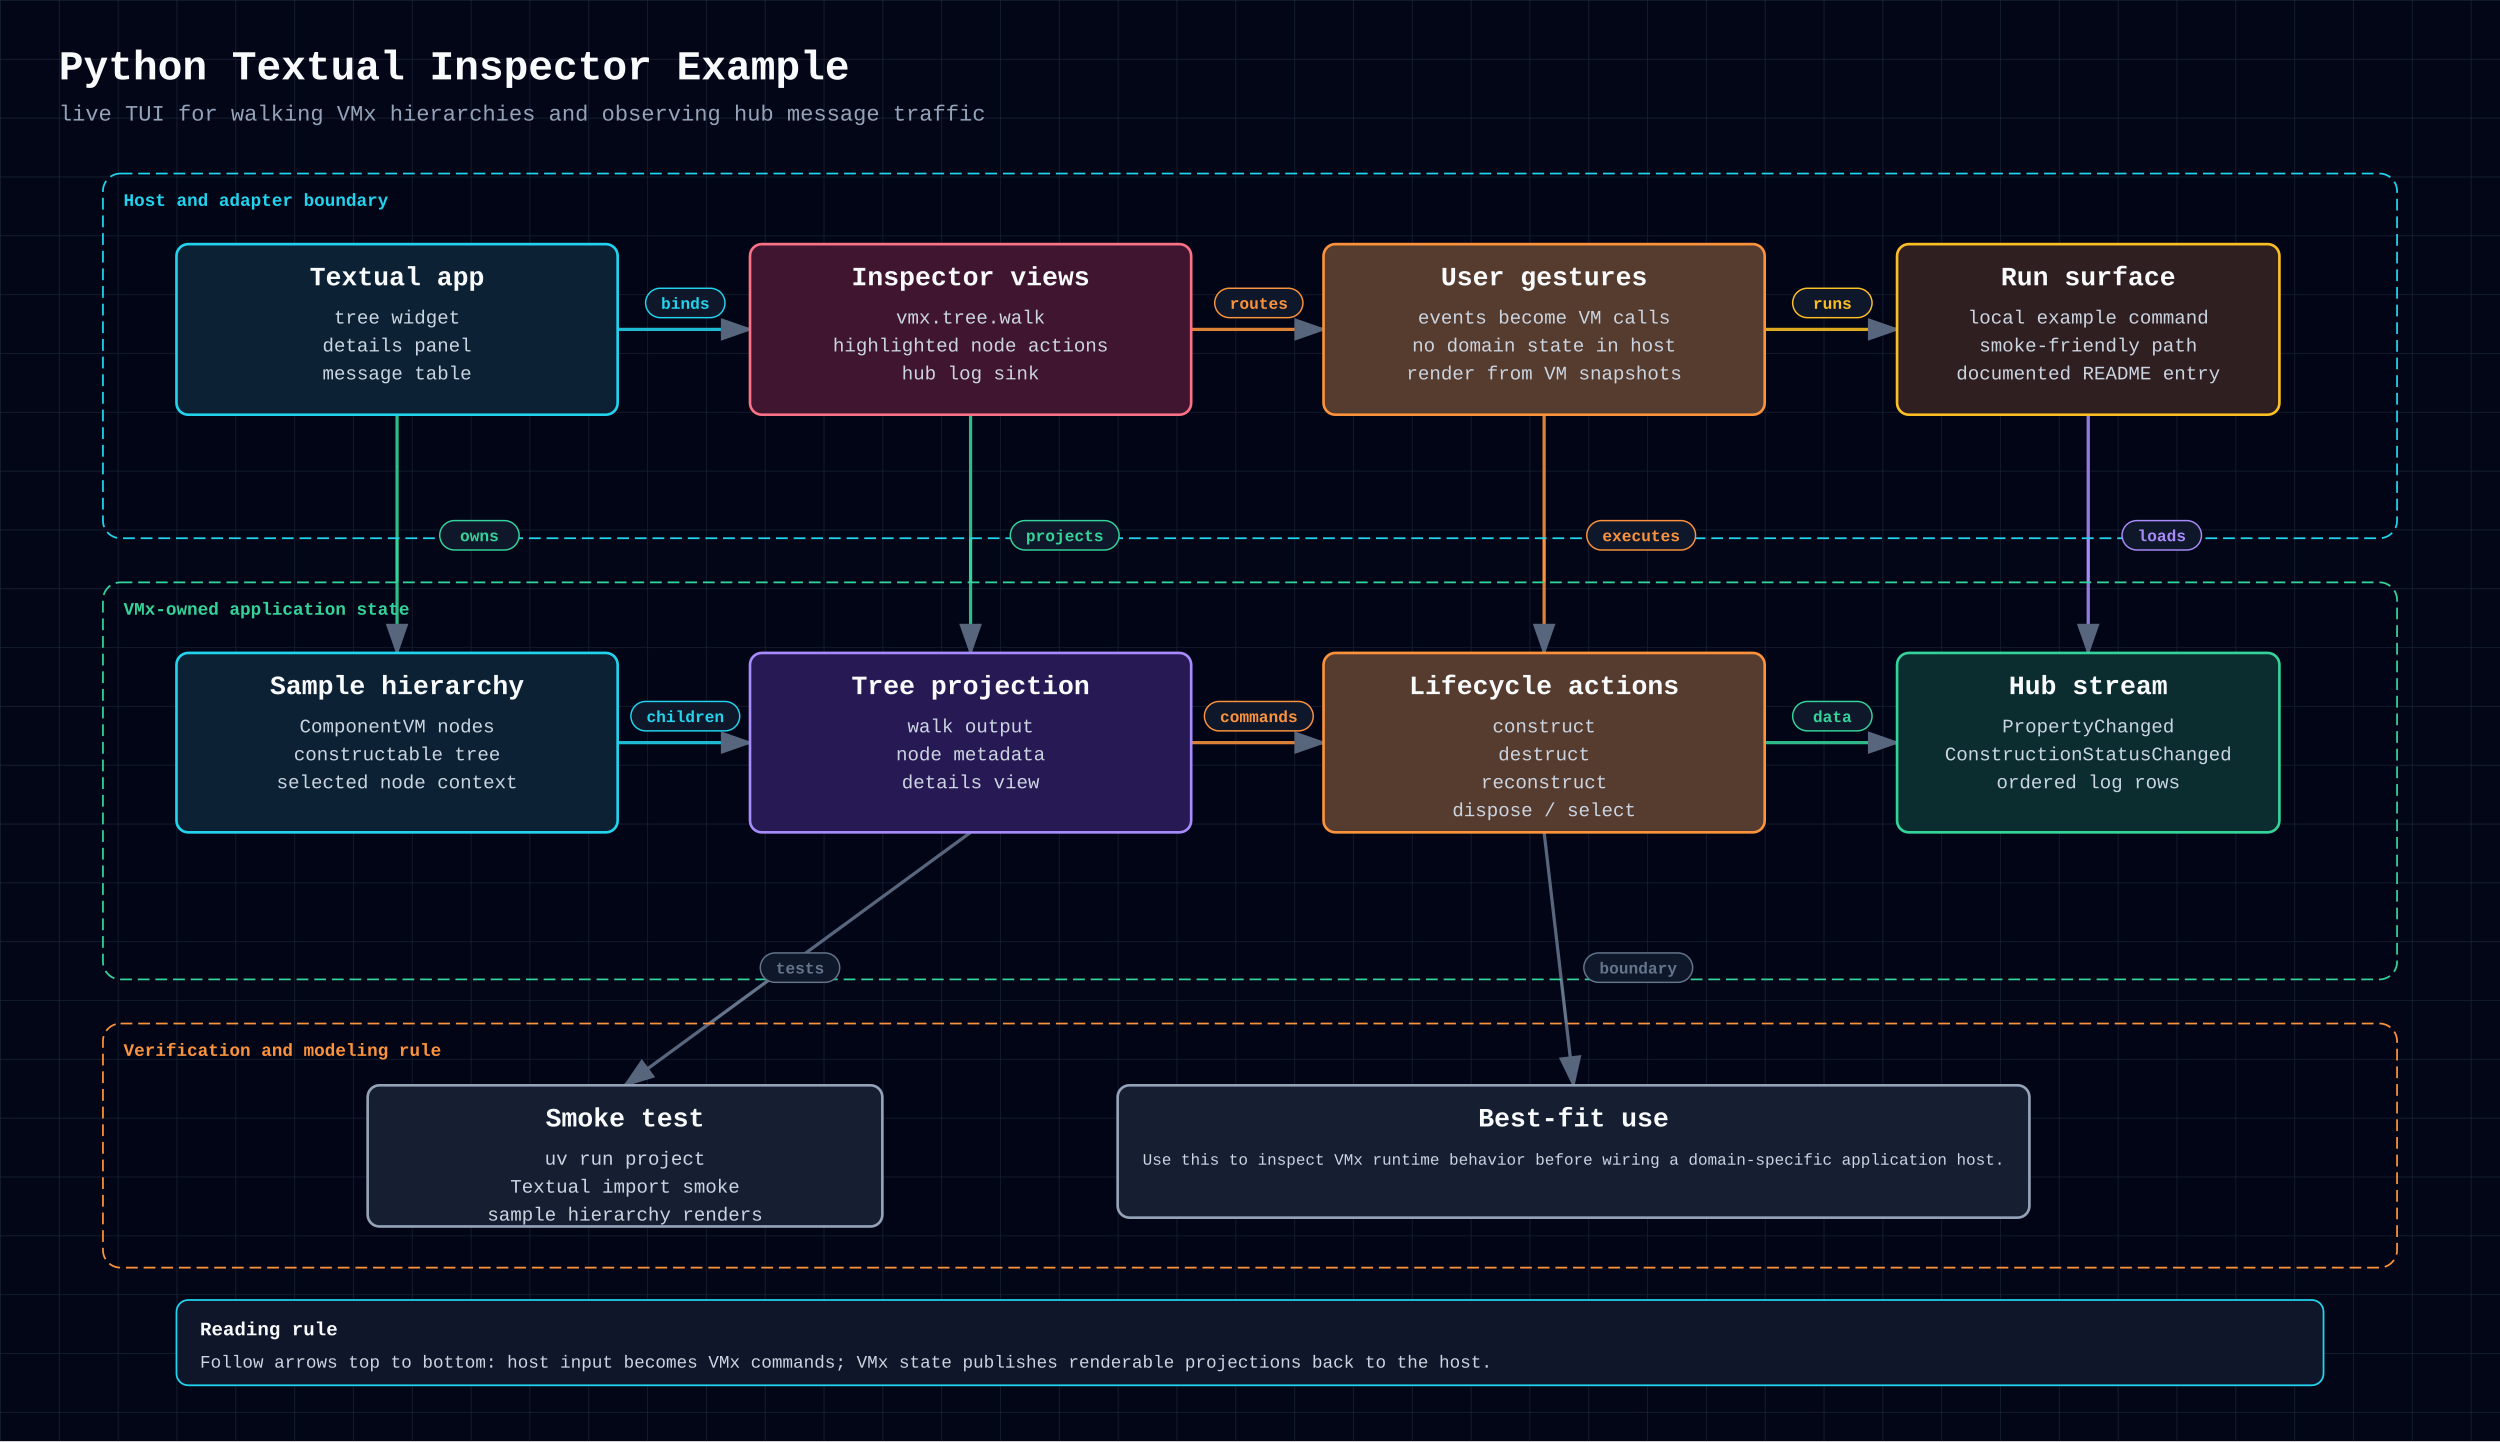
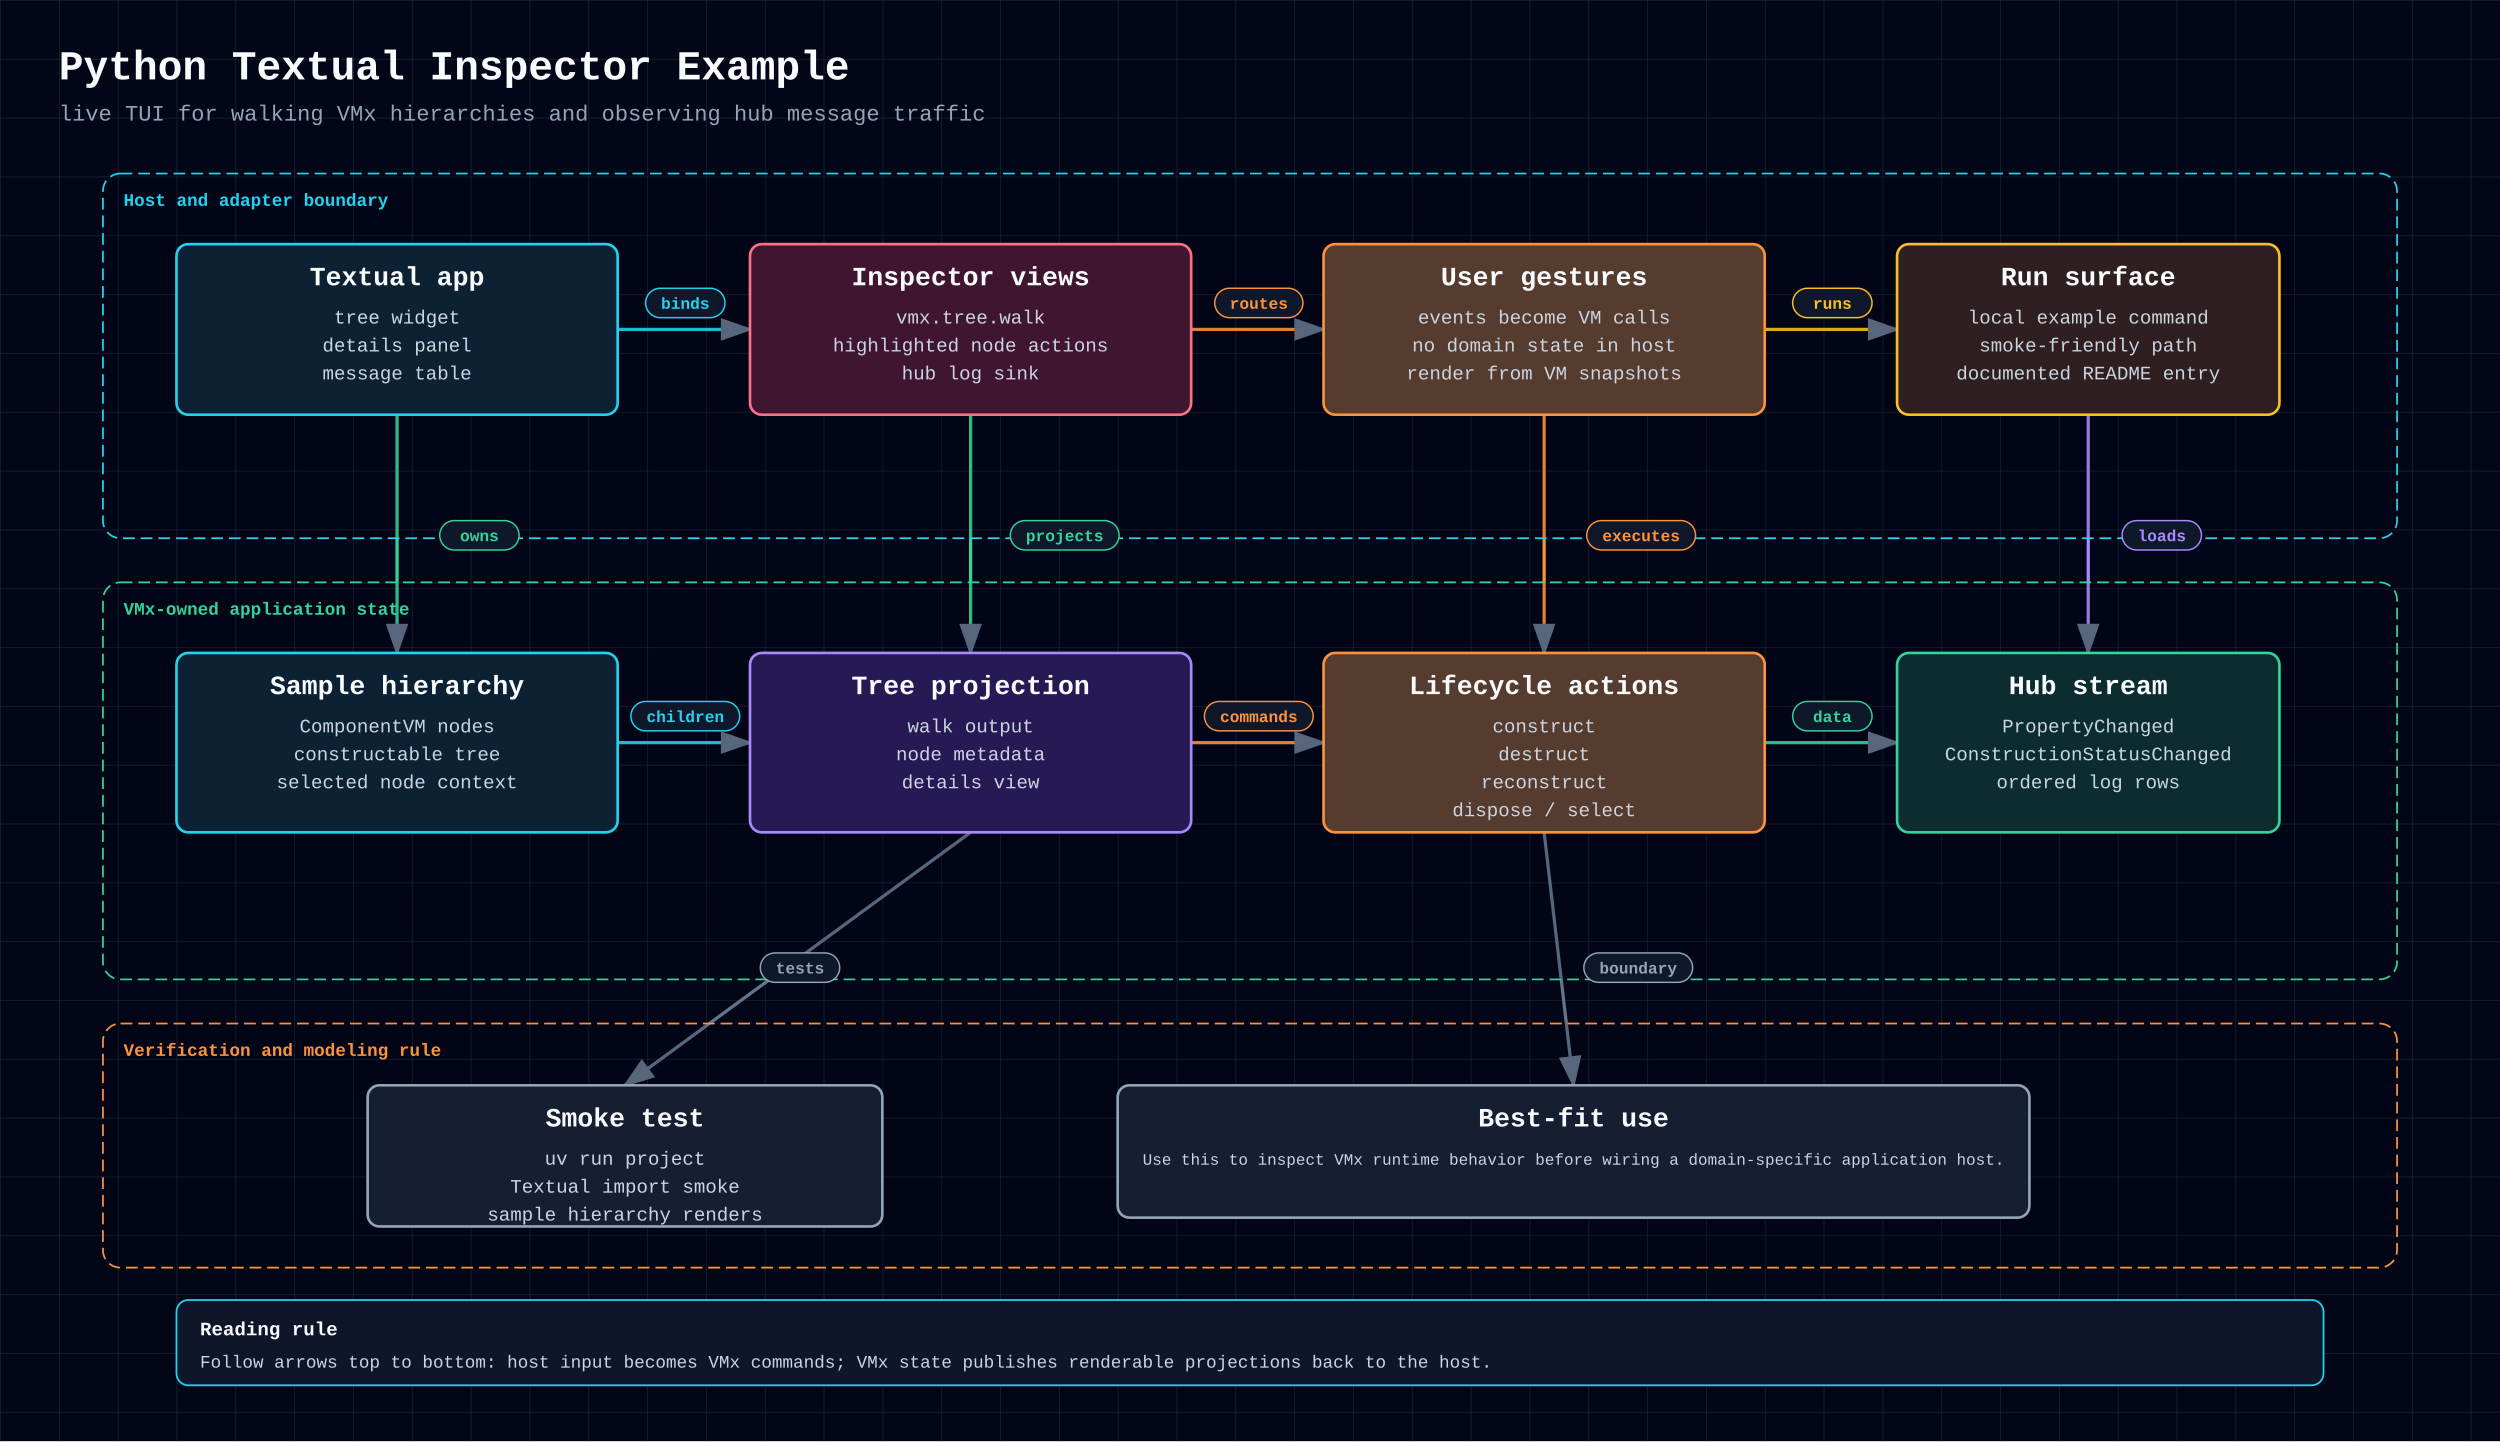
<svg xmlns="http://www.w3.org/2000/svg" width="1700" height="980" viewBox="0 0 1700 980" style="font-family: 'JetBrains Mono', ui-monospace, SFMono-Regular, Menlo, Monaco, Consolas, 'Liberation Mono', 'Courier New', monospace;">
  <defs>
    <style>
      text { font-family: 'JetBrains Mono', ui-monospace, SFMono-Regular, Menlo, Monaco, Consolas, 'Liberation Mono', 'Courier New', monospace; }
    </style>
    <pattern id="grid" width="40" height="40" patternUnits="userSpaceOnUse">
      <path d="M 40 0 L 0 0 0 40" fill="none" stroke="#1e293b" stroke-width="0.8" />
    </pattern>
    <marker id="arrowhead" markerWidth="10" markerHeight="7" refX="9" refY="3.5" orient="auto">
      <polygon points="0 0, 10 3.5, 0 7" fill="#64748b" />
    </marker>
  </defs>
  <rect width="100%" height="100%" fill="#020617" />
  <rect width="100%" height="100%" fill="url(#grid)" />
  <text x="40" y="54" fill="#f8fafc" font-size="28" font-weight="700" text-anchor="start">Python Textual Inspector Example</text>
  <text x="40" y="82" fill="#94a3b8" font-size="15" font-weight="400" text-anchor="start">live TUI for walking VMx hierarchies and observing hub message traffic</text>
  <polyline points="420,224 510,224" fill="none" stroke="#22d3ee" stroke-width="2.2" marker-end="url(#arrowhead)" />
  <polyline points="810,224 900,224" fill="none" stroke="#fb923c" stroke-width="2.2" marker-end="url(#arrowhead)" />
  <polyline points="1200,224 1290,224" fill="none" stroke="#fbbf24" stroke-width="2.2" marker-end="url(#arrowhead)" />
  <polyline points="270,282 270,444" fill="none" stroke="#34d399" stroke-width="2.2" marker-end="url(#arrowhead)" />
  <polyline points="660,282 660,444" fill="none" stroke="#34d399" stroke-width="2.2" marker-end="url(#arrowhead)" />
  <polyline points="1050,282 1050,444" fill="none" stroke="#fb923c" stroke-width="2.2" marker-end="url(#arrowhead)" />
  <polyline points="1420,282 1420,444" fill="none" stroke="#a78bfa" stroke-width="2.2" marker-end="url(#arrowhead)" />
  <polyline points="420,505 510,505" fill="none" stroke="#22d3ee" stroke-width="2.2" marker-end="url(#arrowhead)" />
  <polyline points="810,505 900,505" fill="none" stroke="#fb923c" stroke-width="2.2" marker-end="url(#arrowhead)" />
  <polyline points="1200,505 1290,505" fill="none" stroke="#34d399" stroke-width="2.2" marker-end="url(#arrowhead)" />
  <polyline points="660,566 425,738" fill="none" stroke="#64748b" stroke-width="2.2" marker-end="url(#arrowhead)" />
  <polyline points="1050,566 1070,738" fill="none" stroke="#64748b" stroke-width="2.2" marker-end="url(#arrowhead)" />
  <rect x="70" y="118" width="1560" height="248" rx="12" fill="rgba(2, 6, 23, 0.12)" stroke="#22d3ee" stroke-width="1.2" stroke-dasharray="8 4" />
  <text x="84" y="140" fill="#22d3ee" font-size="12" font-weight="700" text-anchor="start">Host and adapter boundary</text>
  <rect x="70" y="396" width="1560" height="270" rx="12" fill="rgba(2, 6, 23, 0.12)" stroke="#34d399" stroke-width="1.2" stroke-dasharray="8 4" />
  <text x="84" y="418" fill="#34d399" font-size="12" font-weight="700" text-anchor="start">VMx-owned application state</text>
  <rect x="70" y="696" width="1560" height="166" rx="12" fill="rgba(2, 6, 23, 0.12)" stroke="#fb923c" stroke-width="1.2" stroke-dasharray="8 4" />
  <text x="84" y="718" fill="#fb923c" font-size="12" font-weight="700" text-anchor="start">Verification and modeling rule</text>
  <rect x="120" y="166" width="300" height="116" rx="8" fill="#0f172a" />
  <rect x="120" y="166" width="300" height="116" rx="8" fill="rgba(8, 51, 68, 0.4)" stroke="#22d3ee" stroke-width="1.8" />
  <text x="270" y="194" fill="#f8fafc" font-size="18" font-weight="700" text-anchor="middle">Textual app</text>
  <text x="270" y="220" fill="#cbd5e1" font-size="13" font-weight="400" text-anchor="middle">tree widget</text>
  <text x="270" y="239" fill="#cbd5e1" font-size="13" font-weight="400" text-anchor="middle">details panel</text>
  <text x="270" y="258" fill="#cbd5e1" font-size="13" font-weight="400" text-anchor="middle">message table</text>
  <rect x="510" y="166" width="300" height="116" rx="8" fill="#0f172a" />
  <rect x="510" y="166" width="300" height="116" rx="8" fill="rgba(136, 19, 55, 0.4)" stroke="#fb7185" stroke-width="1.8" />
  <text x="660" y="194" fill="#f8fafc" font-size="18" font-weight="700" text-anchor="middle">Inspector views</text>
  <text x="660" y="220" fill="#cbd5e1" font-size="13" font-weight="400" text-anchor="middle">vmx.tree.walk</text>
  <text x="660" y="239" fill="#cbd5e1" font-size="13" font-weight="400" text-anchor="middle">highlighted node actions</text>
  <text x="660" y="258" fill="#cbd5e1" font-size="13" font-weight="400" text-anchor="middle">hub log sink</text>
  <rect x="900" y="166" width="300" height="116" rx="8" fill="#0f172a" />
  <rect x="900" y="166" width="300" height="116" rx="8" fill="rgba(251, 146, 60, 0.3)" stroke="#fb923c" stroke-width="1.8" />
  <text x="1050" y="194" fill="#f8fafc" font-size="18" font-weight="700" text-anchor="middle">User gestures</text>
  <text x="1050" y="220" fill="#cbd5e1" font-size="13" font-weight="400" text-anchor="middle">events become VM calls</text>
  <text x="1050" y="239" fill="#cbd5e1" font-size="13" font-weight="400" text-anchor="middle">no domain state in host</text>
  <text x="1050" y="258" fill="#cbd5e1" font-size="13" font-weight="400" text-anchor="middle">render from VM snapshots</text>
  <rect x="1290" y="166" width="260" height="116" rx="8" fill="#0f172a" />
  <rect x="1290" y="166" width="260" height="116" rx="8" fill="rgba(120, 53, 15, 0.3)" stroke="#fbbf24" stroke-width="1.8" />
  <text x="1420" y="194" fill="#f8fafc" font-size="18" font-weight="700" text-anchor="middle">Run surface</text>
  <text x="1420" y="220" fill="#cbd5e1" font-size="13" font-weight="400" text-anchor="middle">local example command</text>
  <text x="1420" y="239" fill="#cbd5e1" font-size="13" font-weight="400" text-anchor="middle">smoke-friendly path</text>
  <text x="1420" y="258" fill="#cbd5e1" font-size="13" font-weight="400" text-anchor="middle">documented README entry</text>
  <rect x="120" y="444" width="300" height="122" rx="8" fill="#0f172a" />
  <rect x="120" y="444" width="300" height="122" rx="8" fill="rgba(8, 51, 68, 0.4)" stroke="#22d3ee" stroke-width="1.8" />
  <text x="270" y="472" fill="#f8fafc" font-size="18" font-weight="700" text-anchor="middle">Sample hierarchy</text>
  <text x="270" y="498" fill="#cbd5e1" font-size="13" font-weight="400" text-anchor="middle">ComponentVM nodes</text>
  <text x="270" y="517" fill="#cbd5e1" font-size="13" font-weight="400" text-anchor="middle">constructable tree</text>
  <text x="270" y="536" fill="#cbd5e1" font-size="13" font-weight="400" text-anchor="middle">selected node context</text>
  <rect x="510" y="444" width="300" height="122" rx="8" fill="#0f172a" />
  <rect x="510" y="444" width="300" height="122" rx="8" fill="rgba(76, 29, 149, 0.4)" stroke="#a78bfa" stroke-width="1.8" />
  <text x="660" y="472" fill="#f8fafc" font-size="18" font-weight="700" text-anchor="middle">Tree projection</text>
  <text x="660" y="498" fill="#cbd5e1" font-size="13" font-weight="400" text-anchor="middle">walk output</text>
  <text x="660" y="517" fill="#cbd5e1" font-size="13" font-weight="400" text-anchor="middle">node metadata</text>
  <text x="660" y="536" fill="#cbd5e1" font-size="13" font-weight="400" text-anchor="middle">details view</text>
  <rect x="900" y="444" width="300" height="122" rx="8" fill="#0f172a" />
  <rect x="900" y="444" width="300" height="122" rx="8" fill="rgba(251, 146, 60, 0.3)" stroke="#fb923c" stroke-width="1.8" />
  <text x="1050" y="472" fill="#f8fafc" font-size="18" font-weight="700" text-anchor="middle">Lifecycle actions</text>
  <text x="1050" y="498" fill="#cbd5e1" font-size="13" font-weight="400" text-anchor="middle">construct</text>
  <text x="1050" y="517" fill="#cbd5e1" font-size="13" font-weight="400" text-anchor="middle">destruct</text>
  <text x="1050" y="536" fill="#cbd5e1" font-size="13" font-weight="400" text-anchor="middle">reconstruct</text>
  <text x="1050" y="555" fill="#cbd5e1" font-size="13" font-weight="400" text-anchor="middle">dispose / select</text>
  <rect x="1290" y="444" width="260" height="122" rx="8" fill="#0f172a" />
  <rect x="1290" y="444" width="260" height="122" rx="8" fill="rgba(6, 78, 59, 0.4)" stroke="#34d399" stroke-width="1.8" />
  <text x="1420" y="472" fill="#f8fafc" font-size="18" font-weight="700" text-anchor="middle">Hub stream</text>
  <text x="1420" y="498" fill="#cbd5e1" font-size="13" font-weight="400" text-anchor="middle">PropertyChanged</text>
  <text x="1420" y="517" fill="#cbd5e1" font-size="13" font-weight="400" text-anchor="middle">ConstructionStatusChanged</text>
  <text x="1420" y="536" fill="#cbd5e1" font-size="13" font-weight="400" text-anchor="middle">ordered log rows</text>
  <rect x="250" y="738" width="350" height="96" rx="8" fill="#0f172a" />
  <rect x="250" y="738" width="350" height="96" rx="8" fill="rgba(30, 41, 59, 0.5)" stroke="#94a3b8" stroke-width="1.8" />
  <text x="425" y="766" fill="#f8fafc" font-size="18" font-weight="700" text-anchor="middle">Smoke test</text>
  <text x="425" y="792" fill="#cbd5e1" font-size="13" font-weight="400" text-anchor="middle">uv run project</text>
  <text x="425" y="811" fill="#cbd5e1" font-size="13" font-weight="400" text-anchor="middle">Textual import smoke</text>
  <text x="425" y="830" fill="#cbd5e1" font-size="13" font-weight="400" text-anchor="middle">sample hierarchy renders</text>
  <rect x="760" y="738" width="620" height="90" rx="8" fill="#0f172a" />
  <rect x="760" y="738" width="620" height="90" rx="8" fill="rgba(30, 41, 59, 0.5)" stroke="#94a3b8" stroke-width="1.8" />
  <text x="1070" y="766" fill="#f8fafc" font-size="18" font-weight="700" text-anchor="middle">Best-fit use</text>
  <text x="1070" y="792" fill="#cbd5e1" font-size="10.85" font-weight="400" text-anchor="middle">Use this to inspect VMx runtime behavior before wiring a domain-specific application host.</text>
  <rect x="120" y="884" width="1460" height="58" rx="8" fill="#0f172a" />
  <rect x="120" y="884" width="1460" height="58" rx="8" fill="rgba(15, 23, 42, 0.94)" stroke="#22d3ee" stroke-width="1.2" />
  <text x="136" y="908" fill="#f8fafc" font-size="13" font-weight="700" text-anchor="start">Reading rule</text>
  <text x="136" y="930" fill="#cbd5e1" font-size="12" font-weight="400" text-anchor="start">Follow arrows top to bottom: host input becomes VMx commands; VMx state publishes renderable projections back to the host.</text>
  <rect x="439" y="196" width="54" height="20" rx="10" fill="#0f172a" stroke="#22d3ee" stroke-width="1" />
  <text x="466" y="210" fill="#22d3ee" font-size="11" font-weight="700" text-anchor="middle">binds</text>
  <rect x="826" y="196" width="60" height="20" rx="10" fill="#0f172a" stroke="#fb923c" stroke-width="1" />
  <text x="856" y="210" fill="#fb923c" font-size="11" font-weight="700" text-anchor="middle">routes</text>
  <rect x="1219" y="196" width="54" height="20" rx="10" fill="#0f172a" stroke="#fbbf24" stroke-width="1" />
  <text x="1246" y="210" fill="#fbbf24" font-size="11" font-weight="700" text-anchor="middle">runs</text>
  <rect x="299" y="354" width="54" height="20" rx="10" fill="#0f172a" stroke="#34d399" stroke-width="1" />
  <text x="326" y="368" fill="#34d399" font-size="11" font-weight="700" text-anchor="middle">owns</text>
  <rect x="687" y="354" width="74" height="20" rx="10" fill="#0f172a" stroke="#34d399" stroke-width="1" />
  <text x="724" y="368" fill="#34d399" font-size="11" font-weight="700" text-anchor="middle">projects</text>
  <rect x="1079" y="354" width="74" height="20" rx="10" fill="#0f172a" stroke="#fb923c" stroke-width="1" />
  <text x="1116" y="368" fill="#fb923c" font-size="11" font-weight="700" text-anchor="middle">executes</text>
  <rect x="1443" y="354" width="54" height="20" rx="10" fill="#0f172a" stroke="#a78bfa" stroke-width="1" />
  <text x="1470" y="368" fill="#a78bfa" font-size="11" font-weight="700" text-anchor="middle">loads</text>
  <rect x="429" y="477" width="74" height="20" rx="10" fill="#0f172a" stroke="#22d3ee" stroke-width="1" />
  <text x="466" y="491" fill="#22d3ee" font-size="11" font-weight="700" text-anchor="middle">children</text>
  <rect x="819" y="477" width="74" height="20" rx="10" fill="#0f172a" stroke="#fb923c" stroke-width="1" />
  <text x="856" y="491" fill="#fb923c" font-size="11" font-weight="700" text-anchor="middle">commands</text>
  <rect x="1219" y="477" width="54" height="20" rx="10" fill="#0f172a" stroke="#34d399" stroke-width="1" />
  <text x="1246" y="491" fill="#34d399" font-size="11" font-weight="700" text-anchor="middle">data</text>
-   <rect x="517" y="648" width="54" height="20" rx="10" fill="#0f172a" stroke="#64748b" stroke-width="1" />
-   <text x="544" y="662" fill="#64748b" font-size="11" font-weight="700" text-anchor="middle">tests</text>
-   <rect x="1077" y="648" width="74" height="20" rx="10" fill="#0f172a" stroke="#64748b" stroke-width="1" />
-   <text x="1114" y="662" fill="#64748b" font-size="11" font-weight="700" text-anchor="middle">boundary</text>
+   <rect x="517" y="648" width="54" height="20" rx="10" fill="#0f172a" stroke="#94a3b8" stroke-width="1" />
+   <text x="544" y="662" fill="#94a3b8" font-size="11" font-weight="700" text-anchor="middle">tests</text>
+   <rect x="1077" y="648" width="74" height="20" rx="10" fill="#0f172a" stroke="#94a3b8" stroke-width="1" />
+   <text x="1114" y="662" fill="#94a3b8" font-size="11" font-weight="700" text-anchor="middle">boundary</text>
</svg>
